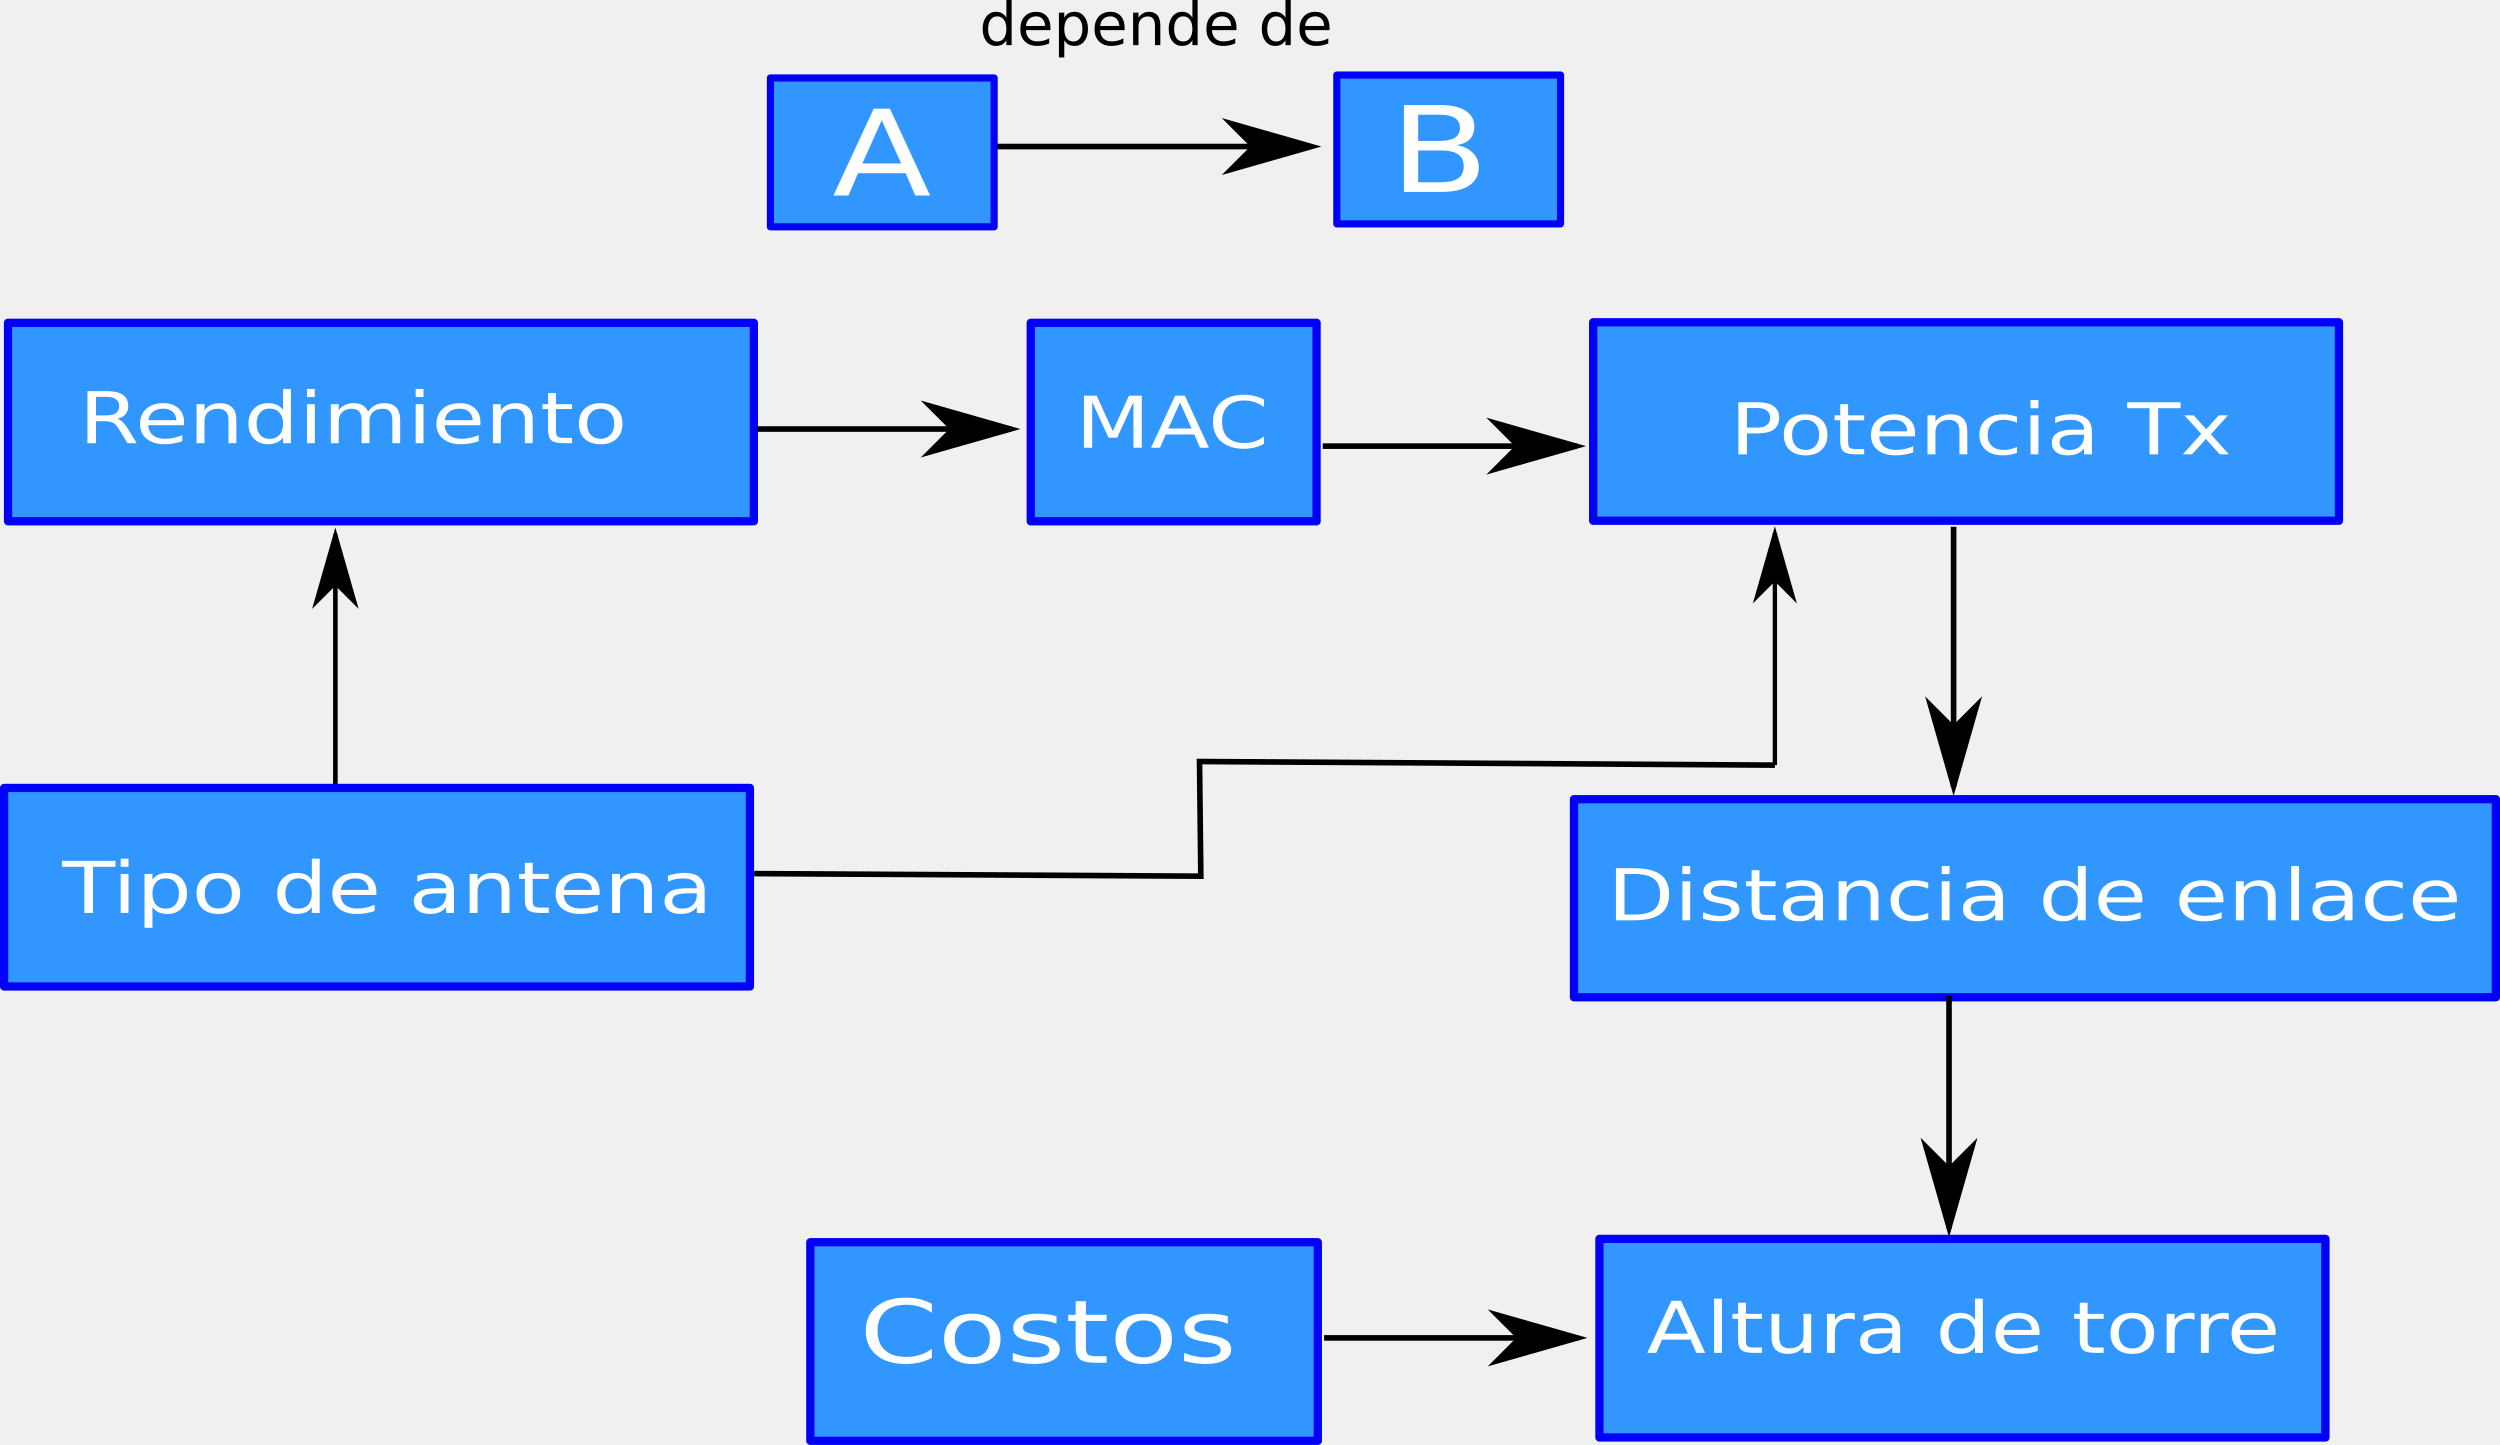
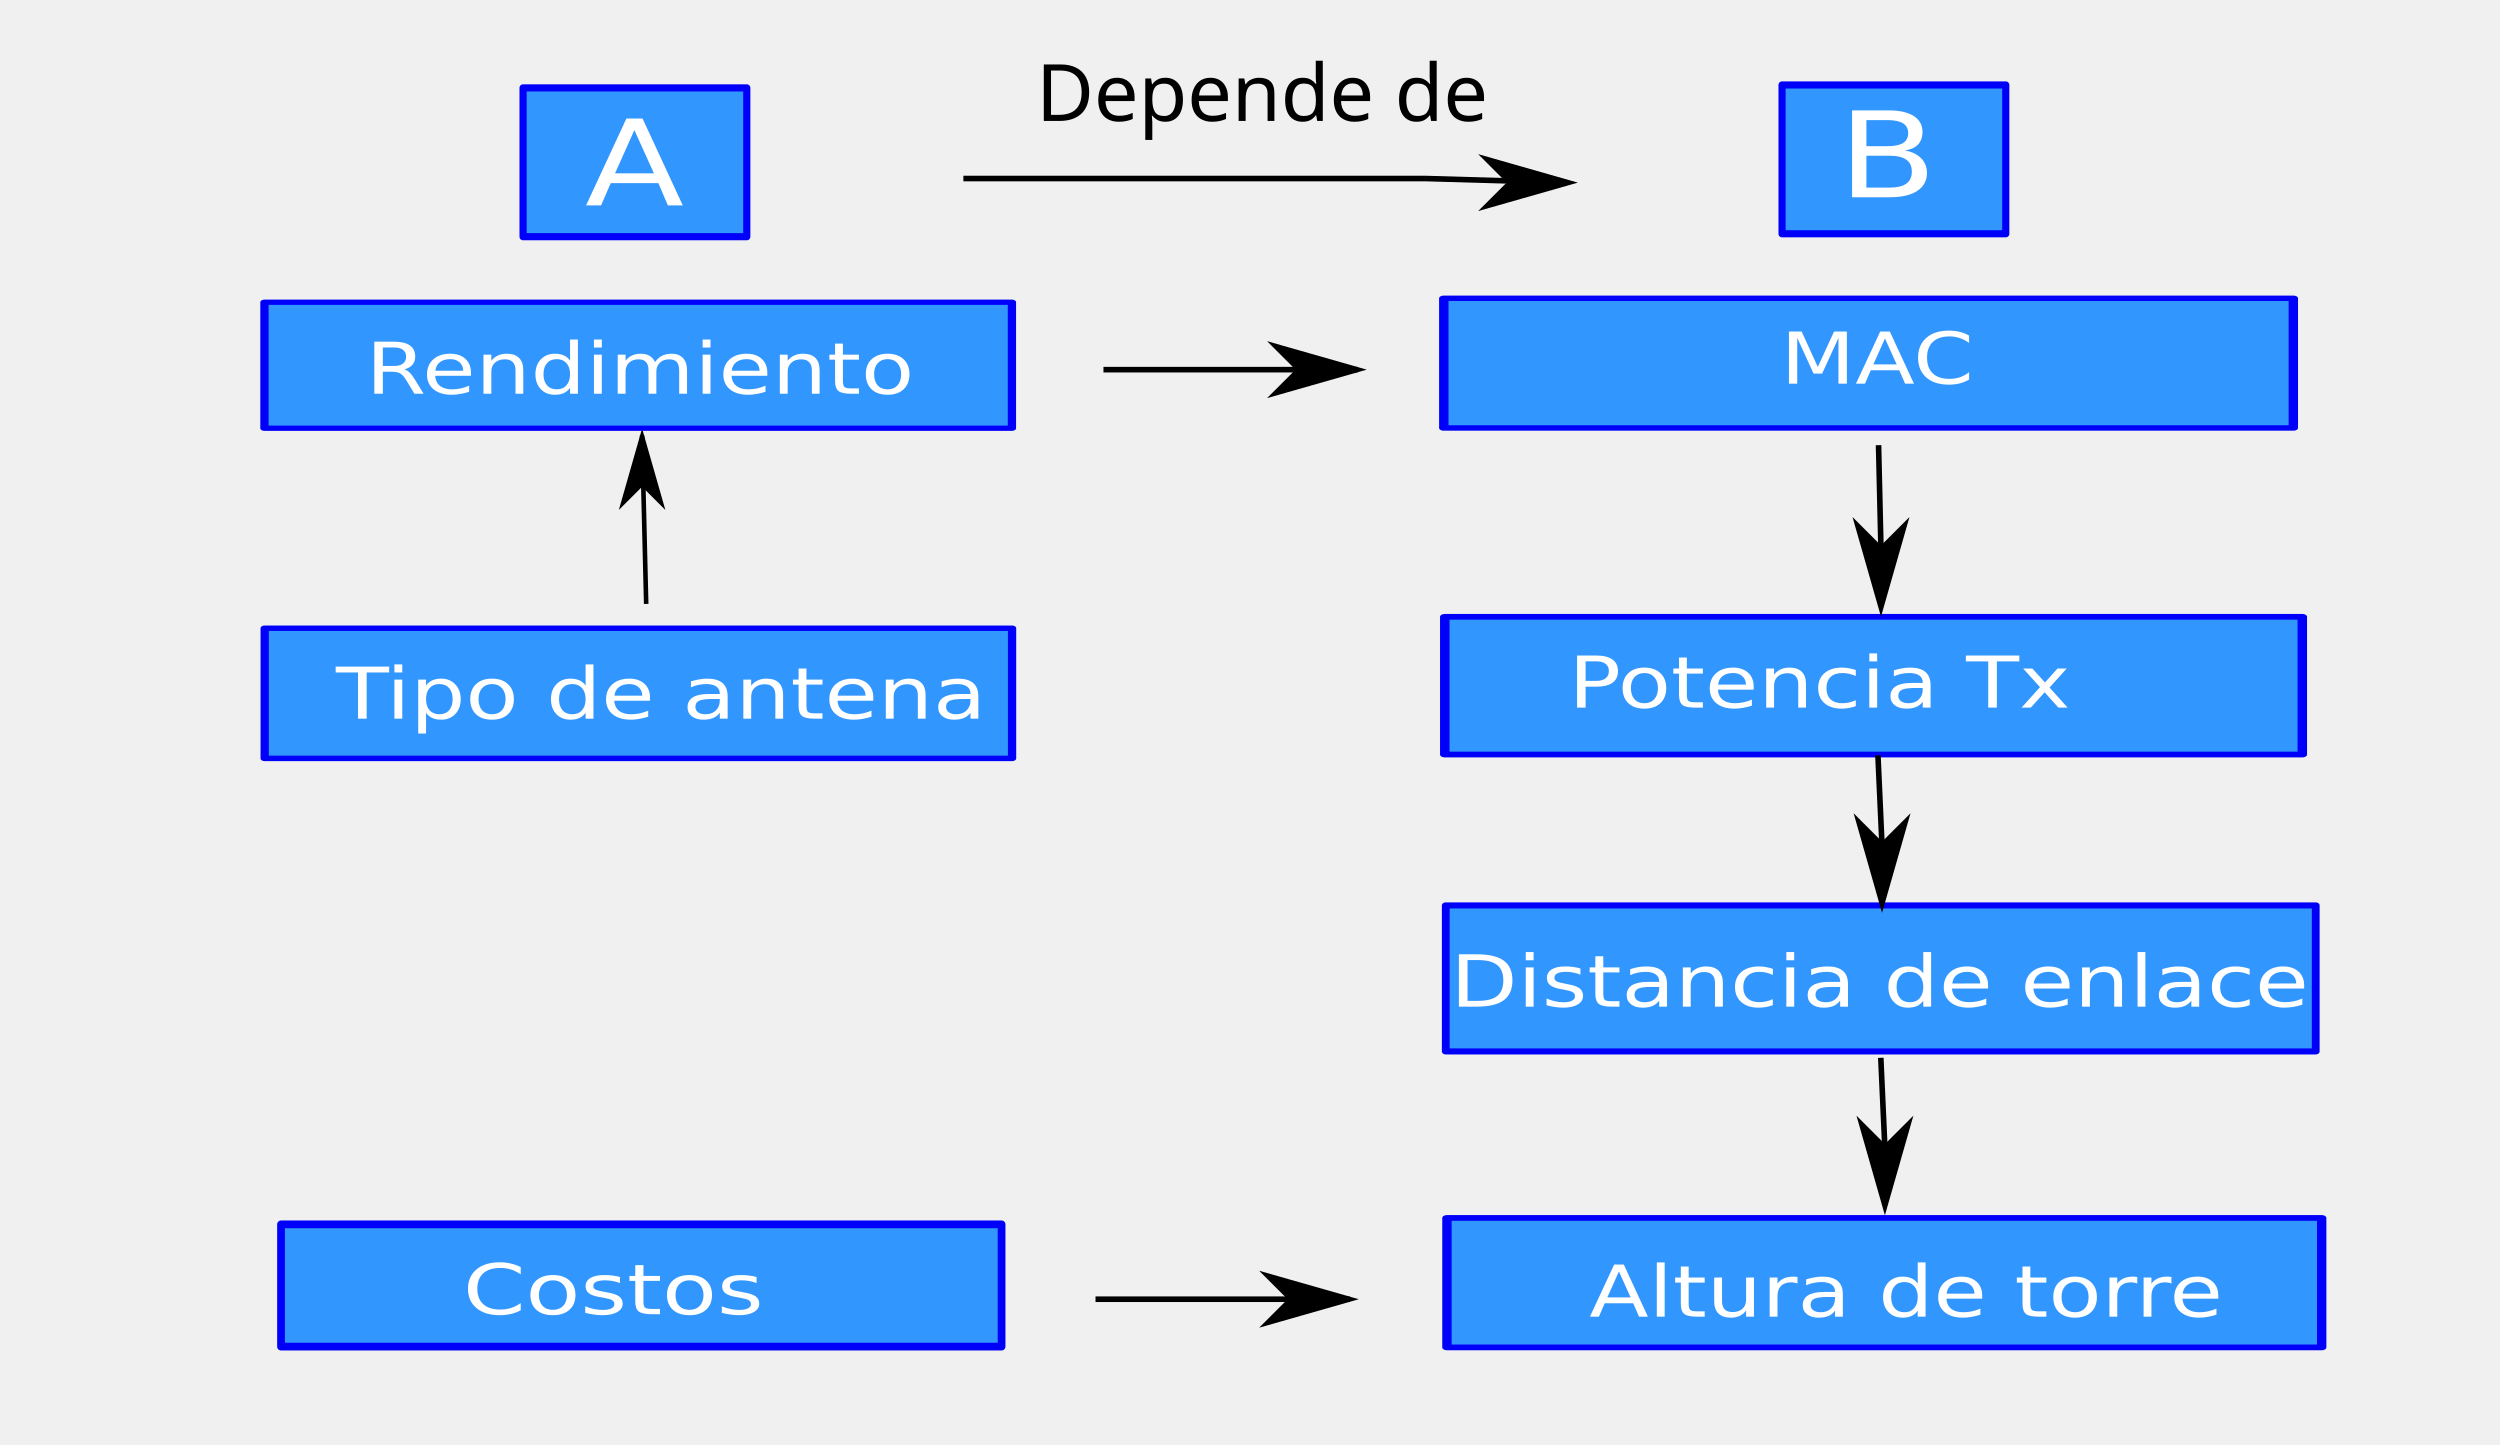
<svg xmlns="http://www.w3.org/2000/svg" version="1.1" id="svg2" xml:space="preserve" width="505.359" height="292.086" viewBox="0 0 505.359 292.086">
  <defs id="defs6" />
  <g id="g10" transform="matrix(1.333333,0,0,1.333333,0,1.0635496e-5)">
    <g id="g12">
-       <g id="g14">
-         <path d="M 50.844,120.273 V 81.016 81.32" style="fill:none;stroke:#000000;stroke-width:0.695;stroke-linecap:butt;stroke-linejoin:miter;stroke-miterlimit:4;stroke-dasharray:none;stroke-opacity:1" id="path16" />
+       <g id="g14" transform="translate(46.5,-15)">
+         <path d="M 51.467,106.558 50.844,81.016 v 0.304" style="fill:none;stroke:#000000;stroke-width:0.695;stroke-linecap:butt;stroke-linejoin:miter;stroke-miterlimit:4;stroke-dasharray:none;stroke-opacity:1" id="path16" />
      </g>
-       <g id="g18" transform="rotate(90)">
+       <g id="g18" transform="rotate(90,30.75,15.75)">
        <path d="m 88.27,-50.844 2.777,-2.781 -9.727,2.781 9.727,2.778 z" style="fill:#000000;fill-opacity:1;fill-rule:evenodd;stroke:#000000;stroke-width:0.741;stroke-linecap:butt;stroke-linejoin:miter;stroke-miterlimit:4;stroke-dasharray:none;stroke-opacity:1" id="path20" />
      </g>
-       <g id="g22">
-         <path d="m 147.555,22.215 h 51.136" style="fill:none;stroke:#000000;stroke-width:0.85;stroke-linecap:butt;stroke-linejoin:miter;stroke-miterlimit:4;stroke-dasharray:none;stroke-opacity:1" id="path24" />
-       </g>
-       <g id="g26" transform="scale(-1)">
-         <path d="m -190.188,-22.215 3.403,-3.402 -11.906,3.402 11.906,3.402 z" style="fill:#000000;fill-opacity:1;fill-rule:evenodd;stroke:#000000;stroke-width:0.907;stroke-linecap:butt;stroke-linejoin:miter;stroke-miterlimit:4;stroke-dasharray:none;stroke-opacity:1" id="path28" />
-       </g>
-       <g id="g30">
+       <g id="g30" transform="matrix(1.002242,0,0,0.6347141,38.87053,14.7616)">
        <path d="m 1.219,48.938 h 113.07 v 30.09 H 1.219 Z" style="fill:#3296ff;fill-opacity:1;fill-rule:nonzero;stroke:#0000fa;stroke-width:1.253;stroke-linecap:round;stroke-linejoin:round;stroke-miterlimit:4;stroke-dasharray:none;stroke-opacity:1" id="path32" />
      </g>
-       <g id="g34">
-         <path d="m 116.801,11.824 h 33.918 v 22.562 h -33.918 z" style="fill:#3296ff;fill-opacity:1;fill-rule:nonzero;stroke:#0000fa;stroke-width:1.084;stroke-linecap:round;stroke-linejoin:round;stroke-miterlimit:4;stroke-dasharray:none;stroke-opacity:1" id="path36" />
+       <g id="g34" transform="translate(-28.5,1.5)">
+         <path d="m 107.801,11.824 h 33.918 v 22.562 h -33.918 z" style="fill:#3296ff;fill-opacity:1;fill-rule:nonzero;stroke:#0000fa;stroke-width:1.084;stroke-linecap:round;stroke-linejoin:round;stroke-miterlimit:4;stroke-dasharray:none;stroke-opacity:1" id="path36" />
      </g>
-       <g id="g38">
-         <path d="M 202.672,11.379 H 236.59 V 33.941 H 202.672 Z" style="fill:#3296ff;fill-opacity:1;fill-rule:nonzero;stroke:#0000fa;stroke-width:1.084;stroke-linecap:round;stroke-linejoin:round;stroke-miterlimit:4;stroke-dasharray:none;stroke-opacity:1" id="path40" />
+       <g id="g38" transform="translate(37.5)">
+         <path d="M 232.672,12.879 H 266.59 V 35.441 H 232.672 Z" style="fill:#3296ff;fill-opacity:1;fill-rule:nonzero;stroke:#0000fa;stroke-width:1.084;stroke-linecap:round;stroke-linejoin:round;stroke-miterlimit:4;stroke-dasharray:none;stroke-opacity:1" id="path40" />
      </g>
-       <text transform="matrix(1,0,0,0.8230793,126.1823,29.63951)" style="font-variant:normal;font-weight:normal;font-size:21.937px;font-family:'DejaVu Sans';-inkscape-font-specification:DejaVuSans;writing-mode:lr-tb;fill:#ffffff;fill-opacity:1;fill-rule:nonzero;stroke:none" id="text46">
-         <tspan x="0" y="0" id="tspan42">A</tspan>
-         <tspan x="84.508" y="-0.663" id="tspan44">B</tspan>
+       <text transform="scale(1.102248,0.9072372)" style="font-variant:normal;font-weight:normal;font-size:19.902px;font-family:'DejaVu Sans';-inkscape-font-specification:DejaVuSans;writing-mode:lr-tb;fill:#ffffff;fill-opacity:1;fill-rule:nonzero;stroke:none;stroke-width:0.907" id="text46" x="80.456" y="34.323">
+         <tspan x="80.456" y="34.323" id="tspan42" style="stroke-width:0.907">A</tspan>
+         <tspan x="157.124" y="33.722" id="tspan44" style="stroke-width:0.907" />
      </text>
-       <text transform="matrix(1,0,0,0.8230793,11.9573,67.19244)" style="font-variant:normal;font-weight:normal;font-size:13.162px;font-family:'DejaVu Sans';-inkscape-font-specification:DejaVuSans;writing-mode:lr-tb;fill:#ffffff;fill-opacity:1;fill-rule:nonzero;stroke:none" id="text50">
-         <tspan x="0 8.555 16.65 24.982 33.327 36.973 49.793 53.439 61.533 69.865 75.025" y="0" id="tspan48">Rendimiento</tspan>
+       <text transform="scale(1.102248,0.9072372)" style="font-variant:normal;font-weight:normal;font-size:11.941px;font-family:'DejaVu Sans';-inkscape-font-specification:DejaVuSans;writing-mode:lr-tb;fill:#ffffff;fill-opacity:1;fill-rule:nonzero;stroke:none;stroke-width:0.907" id="text50" x="50.313" y="65.796">
+         <tspan x="50.313 58.075 65.419 72.977 80.548 83.856 95.487 98.794 106.138 113.697 118.378" y="65.796" id="tspan48" style="stroke-width:0.907">Rendimiento</tspan>
      </text>
-       <g id="g52">
+       <g id="g52" transform="matrix(1.149771,0,0,0.6937111,-58.66983,59.62526)">
        <path d="m 241.535,48.855 h 113.07 v 30.094 h -113.07 z" style="fill:#3296ff;fill-opacity:1;fill-rule:nonzero;stroke:#0000fa;stroke-width:1.253;stroke-linecap:round;stroke-linejoin:round;stroke-miterlimit:4;stroke-dasharray:none;stroke-opacity:1" id="path54" />
      </g>
-       <text transform="matrix(1,0,0,0.8230793,262.2548,68.88093)" style="font-variant:normal;font-weight:normal;font-size:13.162px;font-family:'DejaVu Sans';-inkscape-font-specification:DejaVuSans;writing-mode:lr-tb;fill:#ffffff;fill-opacity:1;fill-rule:nonzero;stroke:none" id="text58">
-         <tspan x="0 7.476 15.518 20.678 28.773 37.104 44.33 47.976 56.032 60.243 68.272" y="0" id="tspan56">Potencia Tx</tspan>
+       <text transform="scale(1.102248,0.9072372)" style="font-variant:normal;font-weight:normal;font-size:11.941px;font-family:'DejaVu Sans';-inkscape-font-specification:DejaVuSans;writing-mode:lr-tb;fill:#ffffff;fill-opacity:1;fill-rule:nonzero;stroke:none;stroke-width:0.907" id="text58" x="215.745" y="118.247">
+         <tspan x="215.745 222.528 229.824 234.505 241.849 249.408 255.964 259.271 266.58 270.401 277.685" y="118.247" id="tspan56" style="stroke-width:0.907">Potencia Tx</tspan>
      </text>
-       <g id="g60">
-         <path d="m 156.27,48.938 h 43.332 v 30.09 H 156.27 Z" style="fill:#3296ff;fill-opacity:1;fill-rule:nonzero;stroke:#0000fa;stroke-width:1.253;stroke-linecap:round;stroke-linejoin:round;stroke-miterlimit:4;stroke-dasharray:none;stroke-opacity:1" id="path62" />
-       </g>
-       <text transform="matrix(1,0,0,0.8230793,163.0385,67.88343)" style="font-variant:normal;font-weight:normal;font-size:13.162px;font-family:'DejaVu Sans';-inkscape-font-specification:DejaVuSans;writing-mode:lr-tb;fill:#ffffff;fill-opacity:1;fill-rule:nonzero;stroke:none" id="text66">
-         <tspan x="0 11.346 20.112" y="0" id="tspan64">MAC</tspan>
+       <text transform="scale(1.102248,0.9072372)" style="font-variant:normal;font-weight:normal;font-size:11.941px;font-family:'DejaVu Sans';-inkscape-font-specification:DejaVuSans;writing-mode:lr-tb;fill:#ffffff;fill-opacity:1;fill-rule:nonzero;stroke:none;stroke-width:0.907" id="text66" x="236.124" y="71.761">
+         <tspan x="236.124 246.417 254.37" y="71.761" id="tspan64" style="stroke-width:0.907">MAC</tspan>
      </text>
-       <g id="g68">
+       <g id="g68" transform="matrix(1.002098,0,0,0.6557353,39.50344,16.91)">
        <path d="m 0.625,119.461 h 113.07 v 30.094 H 0.625 Z" style="fill:#3296ff;fill-opacity:1;fill-rule:nonzero;stroke:#0000fa;stroke-width:1.253;stroke-linecap:round;stroke-linejoin:round;stroke-miterlimit:4;stroke-dasharray:none;stroke-opacity:1" id="path70" />
      </g>
-       <text transform="matrix(1,0,0,0.8230793,9.428366,138.4102)" style="font-variant:normal;font-weight:normal;font-size:13.162px;font-family:'DejaVu Sans';-inkscape-font-specification:DejaVuSans;writing-mode:lr-tb;fill:#ffffff;fill-opacity:1;fill-rule:nonzero;stroke:none" id="text74">
-         <tspan x="0 7.621 11.267 19.612 27.654 31.826 40.171 48.266 52.438 60.494 68.825 73.985 82.08 90.451" y="0" id="tspan72">Tipo de antena</tspan>
+       <text transform="scale(1.102248,0.9072372)" style="font-variant:normal;font-weight:normal;font-size:11.941px;font-family:'DejaVu Sans';-inkscape-font-specification:DejaVuSans;writing-mode:lr-tb;fill:#ffffff;fill-opacity:1;fill-rule:nonzero;stroke:none;stroke-width:0.907" id="text74" x="46.198" y="120.096">
+         <tspan x="46.198 53.112 56.42 63.991 71.287 75.072 82.643 89.987 93.772 101.08 108.639 113.32 120.664 128.259" y="120.096" id="tspan72" style="stroke-width:0.907">Tipo de antena</tspan>
      </text>
-       <g id="g76">
+       <g id="g76" transform="matrix(0.9436693,0,0,0.7370869,-5.998292,47.95941)">
        <path d="m 238.629,121.164 h 139.766 v 30.031 H 238.629 Z" style="fill:#3296ff;fill-opacity:1;fill-rule:nonzero;stroke:#0000fa;stroke-width:1.253;stroke-linecap:round;stroke-linejoin:round;stroke-miterlimit:4;stroke-dasharray:none;stroke-opacity:1" id="path78" />
      </g>
-       <text transform="matrix(1,0,0,0.8230793,243.6943,139.5247)" style="font-variant:normal;font-weight:normal;font-size:13.162px;font-family:'DejaVu Sans';-inkscape-font-specification:DejaVuSans;writing-mode:lr-tb;fill:#ffffff;fill-opacity:1;fill-rule:nonzero;stroke:none" id="text82">
-         <tspan x="0 10.135 13.781 20.625 25.785 33.84 42.172 49.398 53.044 61.099 65.311 73.656 81.751 85.923 94.018 102.349 105.995 114.051 121.277" y="0" id="tspan80">Distancia de enlace</tspan>
+       <text transform="scale(1.102248,0.9072372)" style="font-variant:normal;font-weight:normal;font-size:11.941px;font-family:'DejaVu Sans';-inkscape-font-specification:DejaVuSans;writing-mode:lr-tb;fill:#ffffff;fill-opacity:1;fill-rule:nonzero;stroke:none;stroke-width:0.907" id="text82" x="199.491" y="168.22">
+         <tspan x="199.491 208.686 211.994 218.203 222.884 230.192 237.751 244.307 247.614 254.922 258.744 266.314 273.658 277.444 284.788 292.346 295.654 302.962 309.518" y="168.22" id="tspan80" style="stroke-width:0.907;font-size:12px">Distancia de enlace</tspan>
      </text>
-       <g id="g84">
-         <path d="m 242.488,187.824 h 110.066 v 30.109 H 242.488 Z" style="fill:#3296ff;fill-opacity:1;fill-rule:nonzero;stroke:#0000fa;stroke-width:1.253;stroke-linecap:round;stroke-linejoin:round;stroke-miterlimit:4;stroke-dasharray:none;stroke-opacity:1" id="path86" />
+       <g id="g84" transform="matrix(1.204253,0,0,0.7333279,-72.6138,46.93309)">
+         <path d="m 242.46,187.798 h 110.122 v 26.761 H 242.46 Z" style="fill:#3296ff;fill-opacity:1;fill-rule:nonzero;stroke:#0000fa;stroke-width:1.181;stroke-linecap:round;stroke-linejoin:round;stroke-miterlimit:4;stroke-dasharray:none;stroke-opacity:1" id="path86" />
      </g>
-       <text transform="matrix(1,0,0,0.8230793,249.6312,205.1088)" style="font-variant:normal;font-weight:normal;font-size:13.162px;font-family:'DejaVu Sans';-inkscape-font-specification:DejaVuSans;writing-mode:lr-tb;fill:#ffffff;fill-opacity:1;fill-rule:nonzero;stroke:none" id="text90">
-         <tspan x="0 9.003 12.649 17.808 26.14 31.55 39.605 43.778 52.122 60.217 64.429 69.589 77.631 82.817 87.963" y="0" id="tspan88">Altura de torre</tspan>
+       <text transform="scale(1.102248,0.9072372)" style="font-variant:normal;font-weight:normal;font-size:11.941px;font-family:'DejaVu Sans';-inkscape-font-specification:DejaVuSans;writing-mode:lr-tb;fill:#ffffff;fill-opacity:1;fill-rule:nonzero;stroke:none;stroke-width:0.907" id="text90" x="218.592" y="220.025">
+         <tspan x="218.592 226.76 230.067 234.748 242.307 247.215 254.523 258.309 265.879 273.223 277.045 281.726 289.022 293.726 298.396" y="220.025" id="tspan88" style="stroke-width:0.907">Altura de torre</tspan>
      </text>
-       <g id="g92">
-         <path d="m 122.852,188.332 h 76.938 v 30.105 h -76.938 z" style="fill:#3296ff;fill-opacity:1;fill-rule:nonzero;stroke:#0000fa;stroke-width:1.253;stroke-linecap:round;stroke-linejoin:round;stroke-miterlimit:4;stroke-dasharray:none;stroke-opacity:1" id="path94" />
+       <g id="g92" transform="translate(-44.88384,-7.48064)">
+         <path d="M 87.49,193.102 H 196.73 v 18.535 H 87.49 Z" style="fill:#3296ff;fill-opacity:1;fill-rule:nonzero;stroke:#0000fa;stroke-width:1.171;stroke-linecap:round;stroke-linejoin:round;stroke-miterlimit:4;stroke-dasharray:none;stroke-opacity:1" id="path94" />
      </g>
-       <text transform="matrix(1,0,0,0.7808977,130.3093,206.6086)" style="font-variant:normal;font-weight:normal;font-size:17.034px;font-family:'DejaVu Sans';-inkscape-font-specification:DejaVuSans;writing-mode:lr-tb;fill:#ffffff;fill-opacity:1;fill-rule:nonzero;stroke:none" id="text98">
-         <tspan x="0 11.89 22.298 31.156 37.833 48.241" y="0" id="tspan96">Costos</tspan>
+       <text transform="scale(1.131626,0.8836842)" style="font-variant:normal;font-weight:normal;font-size:15.053px;font-family:'DejaVu Sans';-inkscape-font-specification:DejaVuSans;writing-mode:lr-tb;fill:#ffffff;fill-opacity:1;fill-rule:nonzero;stroke:none;stroke-width:0.884" id="text98" x="62.027" y="225.471">
+         <tspan x="62.027 72.534 81.732 89.559 95.46 104.657" y="225.471" id="tspan96" style="stroke-width:0.884;font-size:12px">Costos</tspan>
      </text>
-       <g id="g100">
-         <path d="m 296.18,79.863 v 39.477 -0.309" style="fill:none;stroke:#000000;stroke-width:0.85;stroke-linecap:butt;stroke-linejoin:miter;stroke-miterlimit:4;stroke-dasharray:none;stroke-opacity:1" id="path102" />
+       <g id="g100" transform="translate(-20.63062,-13.61693)">
+         <path d="m 305.433,81.11 0.37,15.849 1.5,1.5" style="fill:none;stroke:#000000;stroke-width:0.85;stroke-linecap:butt;stroke-linejoin:miter;stroke-miterlimit:4;stroke-dasharray:none;stroke-opacity:1" id="path102" />
      </g>
-       <g id="g104" transform="rotate(-90)">
-         <path d="m -110.527,296.18 3.402,-3.403 -11.906,3.403 11.906,3.402 z" style="fill:#000000;fill-opacity:1;fill-rule:evenodd;stroke:#000000;stroke-width:0.907;stroke-linecap:butt;stroke-linejoin:miter;stroke-miterlimit:4;stroke-dasharray:none;stroke-opacity:1" id="path106" />
+       <g id="g104" transform="rotate(-90,-24.34596,-2.838734)">
+         <path d="m -110.527,306.68 3.402,-3.403 -11.906,3.403 11.906,3.402 z" style="fill:#000000;fill-opacity:1;fill-rule:evenodd;stroke:#000000;stroke-width:0.907;stroke-linecap:butt;stroke-linejoin:miter;stroke-miterlimit:4;stroke-dasharray:none;stroke-opacity:1" id="path106" />
      </g>
-       <g id="g108">
-         <path d="m 295.488,151.02 v 35.195 -0.274" style="fill:none;stroke:#000000;stroke-width:0.85;stroke-linecap:butt;stroke-linejoin:miter;stroke-miterlimit:4;stroke-dasharray:none;stroke-opacity:1" id="path110" />
+       <g id="g108" transform="translate(-11.84435,9.3508)">
+         <path d="m 296.988,151.02 0.623,13.726 v 0" style="fill:none;stroke:#000000;stroke-width:0.85;stroke-linecap:butt;stroke-linejoin:miter;stroke-miterlimit:4;stroke-dasharray:none;stroke-opacity:1" id="path110" />
      </g>
-       <g id="g112" transform="rotate(-90)">
-         <path d="m -177.437,295.488 3.398,-3.398 -11.902,3.398 11.902,3.403 z" style="fill:#000000;fill-opacity:1;fill-rule:evenodd;stroke:#000000;stroke-width:0.907;stroke-linecap:butt;stroke-linejoin:miter;stroke-miterlimit:4;stroke-dasharray:none;stroke-opacity:1" id="path114" />
+       <g id="g112" transform="rotate(-90,-7.280655,3.940306)">
+         <path d="m -177.437,296.988 3.398,-3.398 -11.902,3.398 11.902,3.403 z" style="fill:#000000;fill-opacity:1;fill-rule:evenodd;stroke:#000000;stroke-width:0.907;stroke-linecap:butt;stroke-linejoin:miter;stroke-miterlimit:4;stroke-dasharray:none;stroke-opacity:1" id="path114" />
      </g>
-       <g id="g116">
-         <path d="m 114.793,65.043 h 38.562 -0.296" style="fill:none;stroke:#000000;stroke-width:0.85;stroke-linecap:butt;stroke-linejoin:miter;stroke-miterlimit:4;stroke-dasharray:none;stroke-opacity:1" id="path118" />
+       <g id="g116" transform="translate(55.5)">
+         <path d="m 111.793,56.043 h 38.562 -0.296" style="fill:none;stroke:#000000;stroke-width:0.85;stroke-linecap:butt;stroke-linejoin:miter;stroke-miterlimit:4;stroke-dasharray:none;stroke-opacity:1" id="path118" />
      </g>
-       <g id="g120" transform="scale(-1)">
-         <path d="m -144.555,-65.043 3.403,-3.398 -11.907,3.398 11.907,3.402 z" style="fill:#000000;fill-opacity:1;fill-rule:evenodd;stroke:#000000;stroke-width:0.907;stroke-linecap:butt;stroke-linejoin:miter;stroke-miterlimit:4;stroke-dasharray:none;stroke-opacity:1" id="path122" />
+       <g id="g120" transform="rotate(180,27.75,0)">
+         <path d="m -141.555,-56.043 3.403,-3.398 -11.907,3.398 11.907,3.402 z" style="fill:#000000;fill-opacity:1;fill-rule:evenodd;stroke:#000000;stroke-width:0.907;stroke-linecap:butt;stroke-linejoin:miter;stroke-miterlimit:4;stroke-dasharray:none;stroke-opacity:1" id="path122" />
      </g>
-       <g id="g124">
-         <path d="m 200.746,202.836 h 38.566 -0.3" style="fill:none;stroke:#000000;stroke-width:0.85;stroke-linecap:butt;stroke-linejoin:miter;stroke-miterlimit:4;stroke-dasharray:none;stroke-opacity:1" id="path126" />
+       <g id="g124" transform="translate(-22.65643,-5.863707)">
+         <path d="m 188.746,202.836 h 30.745 7.821 -0.3" style="fill:none;stroke:#000000;stroke-width:0.85;stroke-linecap:butt;stroke-linejoin:miter;stroke-miterlimit:4;stroke-dasharray:none;stroke-opacity:1" id="path126" />
      </g>
-       <g id="g128" transform="scale(-1)">
-         <path d="m -230.508,-202.836 3.399,-3.402 -11.903,3.402 11.903,3.399 z" style="fill:#000000;fill-opacity:1;fill-rule:evenodd;stroke:#000000;stroke-width:0.907;stroke-linecap:butt;stroke-linejoin:miter;stroke-miterlimit:4;stroke-dasharray:none;stroke-opacity:1" id="path130" />
+       <g id="g128" transform="rotate(180,-11.32821,-2.931853)">
+         <path d="m -218.508,-202.836 3.399,-3.402 -11.903,3.402 11.903,3.399 z" style="fill:#000000;fill-opacity:1;fill-rule:evenodd;stroke:#000000;stroke-width:0.907;stroke-linecap:butt;stroke-linejoin:miter;stroke-miterlimit:4;stroke-dasharray:none;stroke-opacity:1" id="path130" />
      </g>
-       <g id="g132">
-         <path d="m 200.535,67.637 h 38.563 -0.297" style="fill:none;stroke:#000000;stroke-width:0.85;stroke-linecap:butt;stroke-linejoin:miter;stroke-miterlimit:4;stroke-dasharray:none;stroke-opacity:1" id="path134" />
+       <g id="g140" transform="translate(-279.2772,-113.4564)" />
+       <g id="g144" transform="rotate(90,-82.91043,-196.3668)" />
+       <g id="g148" transform="translate(-279.2772,-113.4564)" />
+       <text transform="scale(1.102248,0.9072372)" style="font-variant:normal;font-weight:normal;font-size:19.902px;font-family:'DejaVu Sans';-inkscape-font-specification:DejaVuSans;writing-mode:lr-tb;fill:#ffffff;fill-opacity:1;fill-rule:nonzero;stroke:none;stroke-width:0.907" id="text46-3" x="252.789" y="32.96">B</text>
+       <g id="g116-5" transform="translate(56.00442,-37.35575)">
+         <path d="M 90.052,64.42 H 160.036 L 181.559,65.043" style="fill:none;stroke:#000000;stroke-width:0.85;stroke-linecap:butt;stroke-linejoin:miter;stroke-miterlimit:4;stroke-dasharray:none;stroke-opacity:1" id="path118-3" />
      </g>
-       <g id="g136" transform="scale(-1)">
-         <path d="m -230.297,-67.637 3.402,-3.398 -11.906,3.398 11.906,3.403 z" style="fill:#000000;fill-opacity:1;fill-rule:evenodd;stroke:#000000;stroke-width:0.907;stroke-linecap:butt;stroke-linejoin:miter;stroke-miterlimit:4;stroke-dasharray:none;stroke-opacity:1" id="path138" />
+       <g id="g120-5" transform="rotate(180,28.00221,-18.67787)">
+         <path d="m -173.055,-65.043 3.403,-3.398 -11.907,3.398 11.907,3.402 z" style="fill:#000000;fill-opacity:1;fill-rule:evenodd;stroke:#000000;stroke-width:0.907;stroke-linecap:butt;stroke-linejoin:miter;stroke-miterlimit:4;stroke-dasharray:none;stroke-opacity:1" id="path122-6" />
      </g>
-       <g id="g140">
-         <path d="M 269.086,116 V 80.801 81.074" style="fill:none;stroke:#000000;stroke-width:0.658;stroke-linecap:butt;stroke-linejoin:miter;stroke-miterlimit:4;stroke-dasharray:none;stroke-opacity:1" id="path142" />
+       <g id="g30-2" transform="matrix(1.139063,0,0,0.6534966,217.5028,13.24302)">
+         <path d="m 1.219,48.938 h 113.07 v 30.09 H 1.219 Z" style="fill:#3296ff;fill-opacity:1;fill-rule:nonzero;stroke:#0000fa;stroke-width:1.253;stroke-linecap:round;stroke-linejoin:round;stroke-miterlimit:4;stroke-dasharray:none;stroke-opacity:1" id="path32-9" />
      </g>
-       <g id="g144" transform="rotate(90)">
-         <path d="m 87.652,-269.086 2.633,-2.629 -9.211,2.629 9.211,2.633 z" style="fill:#000000;fill-opacity:1;fill-rule:evenodd;stroke:#000000;stroke-width:0.702;stroke-linecap:butt;stroke-linejoin:miter;stroke-miterlimit:4;stroke-dasharray:none;stroke-opacity:1" id="path146" />
-       </g>
-       <g id="g148">
-         <path d="m 269.086,116 -87.231,-0.547 0.2,17.383 -67.719,-0.391" style="fill:none;stroke:#000000;stroke-width:0.85;stroke-linecap:butt;stroke-linejoin:miter;stroke-miterlimit:4;stroke-dasharray:none;stroke-opacity:1" id="path150" />
-       </g>
-       <text transform="translate(148.4787,6.837891)" style="font-variant:normal;font-weight:normal;font-size:9px;font-family:'DejaVu Sans';-inkscape-font-specification:DejaVuSans;writing-mode:lr-tb;fill:#000000;fill-opacity:1;fill-rule:nonzero;stroke:none" id="text154">
-         <tspan x="0 5.706 11.241 16.947 22.482 28.179 33.885 39.42 42.273 47.979 53.514" y="0" id="tspan152">depende de </tspan>
-       </text>
    </g>
+     <path d="m 284.71,114.523 0.623,13.726 v 0" style="fill:none;stroke:#000000;stroke-width:0.85;stroke-linecap:butt;stroke-linejoin:miter;stroke-miterlimit:4;stroke-dasharray:none;stroke-opacity:1" id="path110-1" />
+     <path d="m 285.333,128.249 -3.398,-3.398 3.398,11.902 3.403,-11.902 z" style="fill:#000000;fill-opacity:1;fill-rule:evenodd;stroke:#000000;stroke-width:0.907;stroke-linecap:butt;stroke-linejoin:miter;stroke-miterlimit:4;stroke-dasharray:none;stroke-opacity:1" id="path114-2" />
+     <text transform="scale(1.102248,0.9072372)" style="font-variant:normal;font-weight:normal;font-size:11.941px;font-family:'DejaVu Sans';-inkscape-font-specification:DejaVuSans;writing-mode:lr-tb;fill:#ffffff;fill-opacity:1;fill-rule:nonzero;stroke:none;stroke-width:0.907" id="text50-0" x="-62.264" y="-11.07">
+       <tspan x="-62.264 -54.502 -47.158 -39.6 -32.029 -28.721 -17.09 -13.783 -6.439 1.12 5.801" y="-11.07" id="tspan48-9" style="stroke-width:0.907">Rendimiento</tspan>
+     </text>
+     <text transform="scale(1.102248,0.9072372)" style="font-variant:normal;font-weight:normal;font-size:11.941px;font-family:'DejaVu Sans';-inkscape-font-specification:DejaVuSans;writing-mode:lr-tb;fill:#ffffff;fill-opacity:1;fill-rule:nonzero;stroke:none;stroke-width:0.907" id="text50-3" x="244.888" y="64.106">
+       <tspan x="244.888" y="64.106" id="tspan48-6" style="stroke-width:0.907">MAC</tspan>
+     </text>
+     <text xml:space="preserve" style="font-style:normal;font-variant:normal;font-weight:normal;font-stretch:normal;font-size:12px;line-height:1.25;font-family:sans-serif;-inkscape-font-specification:'sans-serif, Normal';font-variant-ligatures:normal;font-variant-caps:normal;font-variant-numeric:normal;font-feature-settings:normal;text-align:start;letter-spacing:0px;word-spacing:0px;writing-mode:lr-tb;text-anchor:start;fill:#000000;fill-opacity:1;stroke:none;stroke-width:0.75" x="157.093" y="18.334" id="text217">
+       <tspan id="tspan215" x="157.093" y="18.334" style="font-size:12px;stroke-width:0.75">Depende de</tspan>
+     </text>
  </g>
</svg>
